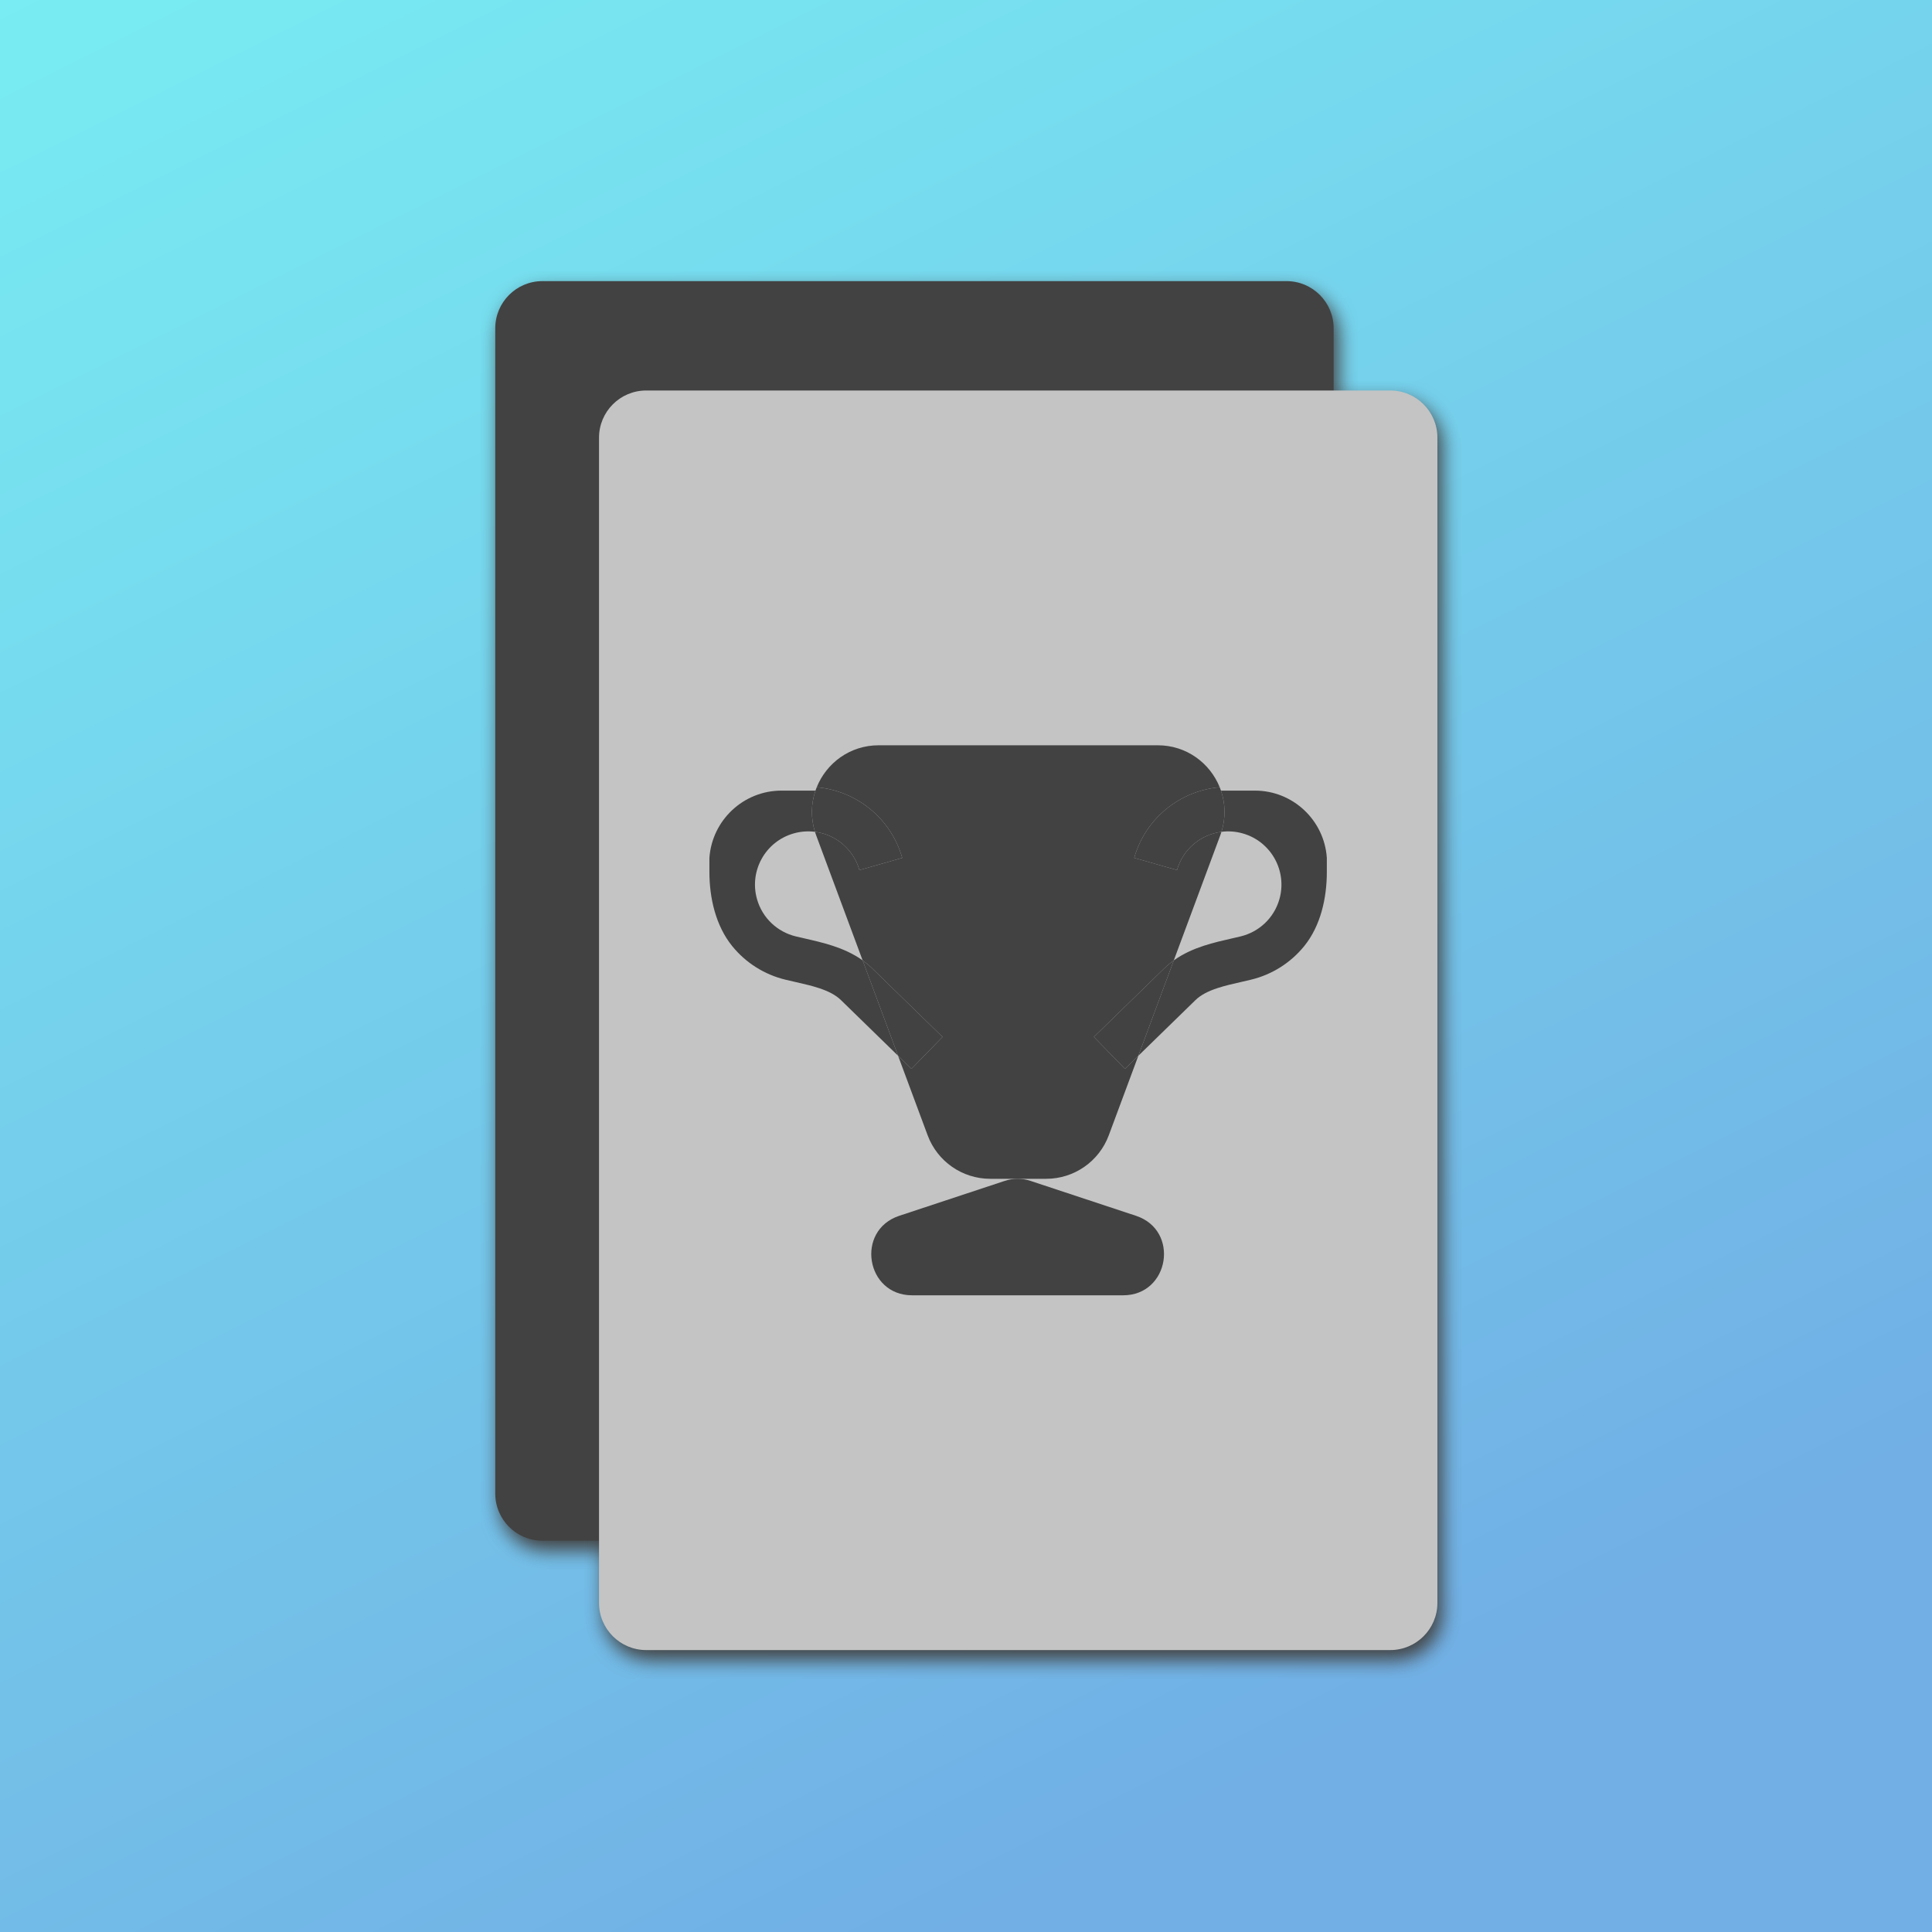
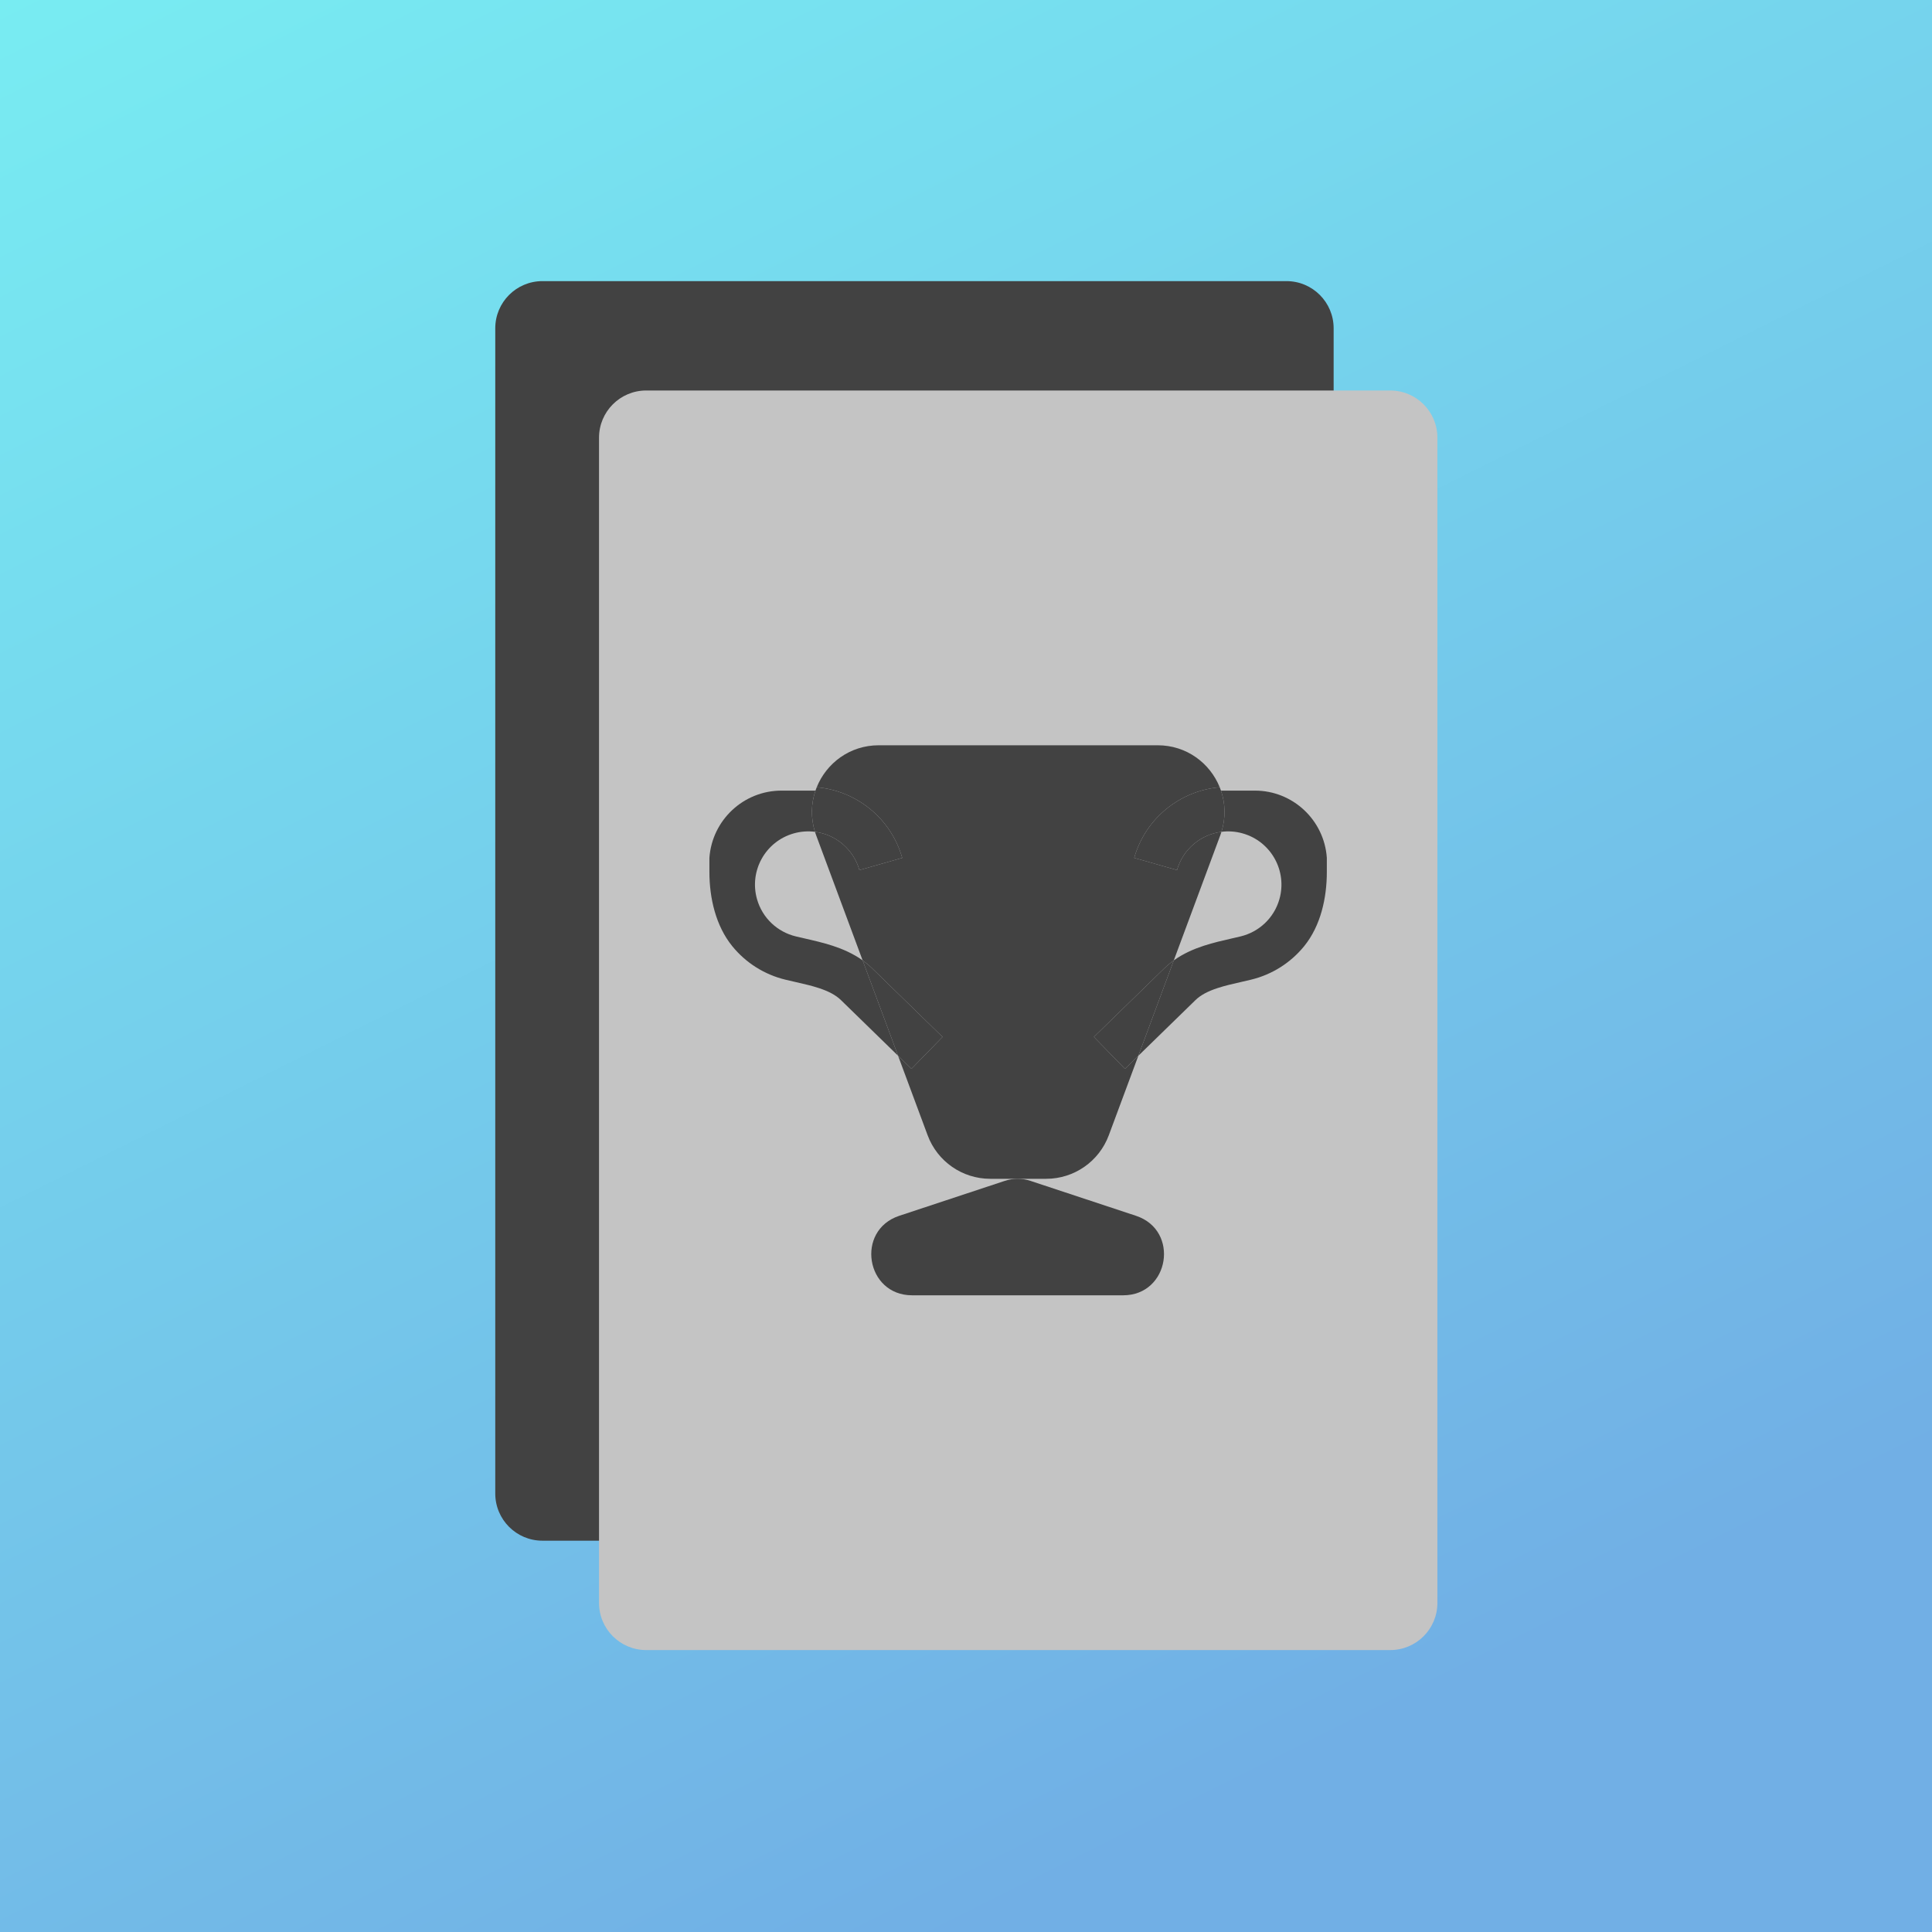
- <svg xmlns="http://www.w3.org/2000/svg" width="2048" height="2048" fill="none">
-   <path fill="url(#a)" d="M0 0h2048v2048H0z" />
-   <g filter="url(#b)">
-     <rect x="525" y="298" width="888.715" height="1335.2" rx="50" fill="#424242" />
-   </g>
-   <g filter="url(#c)">
-     <rect x="634.992" y="413.947" width="888.715" height="1335.2" rx="50" fill="#C4C4C4" />
-   </g>
-   <path d="M1065.15 1251.77a43.2 43.2 0 0 1 27.16 0l111.89 37.03c46.61 15.42 35.51 84.27-13.58 84.27H966.839c-49.093 0-60.19-68.85-13.584-84.27l111.895-37.03ZM911.019 922.311l45.383-12.9c-12.09-42.537-49.062-71.275-90.641-74.914a70.176 70.176 0 0 0-1.333 3.582c-4.63 13.548-5.218 28.693-.54 43.673 21.725 2.782 40.764 18.157 47.131 40.559Zm55.18 210.669 32.926-33.79-74.703-72.8a86.979 86.979 0 0 0-9.994-8.35l37.576 101.11 14.195 13.83Zm193.371-33.79 32.93 33.79 14.2-13.83 37.57-101.11c-3.44 2.47-6.8 5.24-9.99 8.35l-74.71 72.8Zm42.73-189.779 45.38 12.9c6.37-22.402 25.41-37.777 47.13-40.559 4.68-14.98 4.09-30.125-.54-43.673a74.145 74.145 0 0 0-1.33-3.582c-41.58 3.639-78.55 32.377-90.64 74.914Z" fill="#424242" />
-   <path d="M1109.02 1249.58c29.58 0 56.04-18.4 66.34-46.12l31.34-84.31-14.2 13.83-32.93-33.79 74.71-72.8c3.19-3.11 6.55-5.88 9.99-8.35l49.28-132.591c.46-1.23.88-2.463 1.26-3.697-21.72 2.782-40.76 18.157-47.13 40.559l-45.38-12.9c12.09-42.537 49.06-71.275 90.64-74.914-10.27-25.478-35.08-44.473-65.73-44.473H931.489c-30.651 0-55.46 18.995-65.728 44.473 41.579 3.639 78.551 32.377 90.641 74.914l-45.383 12.9c-6.367-22.402-25.406-37.777-47.131-40.559a73.293 73.293 0 0 0 1.263 3.697l49.277 132.591a86.979 86.979 0 0 1 9.994 8.35l74.703 72.8-32.926 33.79-14.195-13.83 31.335 84.31c10.304 27.72 36.761 46.12 66.341 46.12h59.34Z" fill="#424242" />
-   <path d="M1306.46 994.624c-9.49 2.161-20.51 4.668-30.59 7.986-10.38 3.41-21.41 8.12-31.6 15.43l-37.57 101.11 60.5-58.96c5.5-5.36 13.05-9.36 23.39-12.76 7.81-2.57 15.62-4.35 24.47-6.36h.02c3.49-.8 7.14-1.63 11.02-2.57 22.05-5.3 41.99-17.78 56.41-35.57 17.46-21.55 23.99-50.936 23.99-78.674v-14.897c-2.75-40.067-36.06-71.28-76.22-71.28h-36.01c4.63 13.548 5.22 28.693.54 43.673 7.35-.941 15-.442 22.57 1.711 29.98 8.519 47.37 39.726 38.85 69.701-5.77 20.284-21.92 34.842-41.16 39.466-2.65.639-5.55 1.299-8.61 1.994Zm-423.628 7.986c-10.086-3.318-21.1-5.825-30.595-7.986a748.31 748.31 0 0 1-8.612-1.994c-19.236-4.624-35.39-19.182-41.155-39.466-8.52-29.975 8.873-61.182 38.848-69.701a56.228 56.228 0 0 1 22.57-1.711c-4.678-14.98-4.09-30.125.54-43.673h-36.01c-40.191 0-73.557 31.191-76.418 71.28v14.897c0 27.738 6.73 57.124 24.192 78.674 14.415 17.79 34.356 30.27 56.406 35.57 3.88.94 7.534 1.77 11.026 2.57h.016c8.846 2.01 16.656 3.79 24.465 6.36 10.342 3.4 17.893 7.4 23.39 12.76l60.509 58.96-37.576-101.11c-10.191-7.31-21.22-12.02-31.596-15.43Z" fill="#424242" />
+ <svg xmlns="http://www.w3.org/2000/svg" width="2048" height="2048" viewBox="0 0 2048 2048" fill="none">
+   <rect width="2048" height="2048" fill="url(#paint0_linear_2997_5895)" />
+   <rect x="525" y="298" width="888.715" height="1335.2" rx="50" fill="#424242" />
+   <rect x="634.992" y="413.947" width="888.715" height="1335.2" rx="50" fill="#C4C4C4" />
+   <path d="M1065.15 1251.77C1073.97 1248.85 1083.49 1248.85 1092.31 1251.77L1204.2 1288.8C1250.81 1304.22 1239.71 1373.07 1190.62 1373.07H966.839C917.746 1373.07 906.649 1304.22 953.255 1288.8L1065.15 1251.77Z" fill="#424242" />
+   <path d="M911.019 922.311L956.402 909.411C944.312 866.874 907.34 838.136 865.761 834.497C865.285 835.677 864.84 836.872 864.428 838.079C859.798 851.627 859.21 866.772 863.888 881.752C885.613 884.534 904.652 899.909 911.019 922.311Z" fill="#424242" />
+   <path d="M966.199 1132.98L999.125 1099.19L924.422 1026.39C921.225 1023.28 917.874 1020.51 914.428 1018.04L952.004 1119.15L966.199 1132.98Z" fill="#424242" />
+   <path d="M1159.57 1099.19L1192.5 1132.98L1206.7 1119.15L1244.27 1018.04C1240.83 1020.51 1237.47 1023.28 1234.28 1026.39L1159.57 1099.19Z" fill="#424242" />
+   <path d="M1202.3 909.411L1247.68 922.311C1254.05 899.909 1273.09 884.534 1294.81 881.752C1299.49 866.772 1298.9 851.627 1294.27 838.079C1293.86 836.872 1293.41 835.677 1292.94 834.497C1251.36 838.136 1214.39 866.874 1202.3 909.411Z" fill="#424242" />
+   <path d="M1109.02 1249.58C1138.6 1249.58 1165.06 1231.18 1175.36 1203.46L1206.7 1119.15L1192.5 1132.98L1159.57 1099.19L1234.28 1026.39C1237.47 1023.28 1240.83 1020.51 1244.27 1018.04L1293.55 885.449C1294.01 884.219 1294.43 882.986 1294.81 881.752C1273.09 884.534 1254.05 899.909 1247.68 922.311L1202.3 909.411C1214.39 866.874 1251.36 838.136 1292.94 834.497C1282.67 809.019 1257.86 790.024 1227.21 790.024H931.489C900.838 790.024 876.029 809.019 865.761 834.497C907.34 838.136 944.312 866.874 956.402 909.411L911.019 922.311C904.652 899.909 885.613 884.534 863.888 881.752C864.273 882.986 864.694 884.219 865.151 885.449L914.428 1018.04C917.874 1020.51 921.225 1023.28 924.422 1026.39L999.125 1099.19L966.199 1132.98L952.004 1119.15L983.339 1203.46C993.643 1231.18 1020.1 1249.58 1049.68 1249.58H1109.02Z" fill="#424242" />
+   <path d="M1306.46 994.624C1296.97 996.785 1285.95 999.292 1275.87 1002.61C1265.49 1006.02 1254.46 1010.73 1244.27 1018.04L1206.7 1119.15L1267.2 1060.19C1272.7 1054.83 1280.25 1050.83 1290.59 1047.43C1298.4 1044.86 1306.21 1043.08 1315.06 1041.07L1315.06 1041.07L1315.08 1041.07C1318.57 1040.27 1322.22 1039.44 1326.1 1038.5C1348.15 1033.2 1368.09 1020.72 1382.51 1002.93C1399.97 981.38 1406.5 951.994 1406.5 924.256V909.359V909.359C1403.75 869.292 1370.44 838.079 1330.28 838.079V838.079H1294.27C1298.9 851.627 1299.49 866.772 1294.81 881.752C1302.16 880.811 1309.81 881.31 1317.38 883.463C1347.36 891.982 1364.75 923.189 1356.23 953.164C1350.46 973.448 1334.31 988.006 1315.07 992.63C1312.42 993.269 1309.52 993.929 1306.46 994.624Z" fill="#424242" />
+   <path d="M882.832 1002.61C872.746 999.292 861.732 996.785 852.237 994.624C849.182 993.929 846.284 993.269 843.625 992.63C824.389 988.006 808.235 973.448 802.47 953.164C793.95 923.189 811.343 891.982 841.318 883.463C848.891 881.31 856.543 880.811 863.888 881.752C859.21 866.772 859.798 851.627 864.428 838.079H828.418V838.079C788.227 838.079 754.861 869.27 752 909.359V909.359V924.256C752 951.994 758.73 981.38 776.192 1002.93C790.607 1020.72 810.548 1033.2 832.598 1038.5C836.478 1039.44 840.132 1040.27 843.624 1041.07L843.637 1041.07L843.64 1041.07C852.486 1043.08 860.296 1044.86 868.105 1047.43C878.447 1050.83 885.998 1054.83 891.495 1060.19L952.004 1119.15L914.428 1018.04C904.237 1010.73 893.208 1006.02 882.832 1002.61Z" fill="#424242" />
  <defs>
-     <filter id="b" x="510" y="288" width="928.715" height="1375.2" filterUnits="userSpaceOnUse" color-interpolation-filters="sRGB">
-       <feFlood flood-opacity="0" result="BackgroundImageFix" />
-       <feColorMatrix in="SourceAlpha" values="0 0 0 0 0 0 0 0 0 0 0 0 0 0 0 0 0 0 127 0" result="hardAlpha" />
-       <feOffset dx="5" dy="10" />
-       <feGaussianBlur stdDeviation="10" />
-       <feColorMatrix values="0 0 0 0 0.259 0 0 0 0 0.259 0 0 0 0 0.259 0 0 0 1 0" />
-       <feBlend in2="BackgroundImageFix" result="effect1_dropShadow_2997:5895" />
-       <feBlend in="SourceGraphic" in2="effect1_dropShadow_2997:5895" result="shape" />
-     </filter>
-     <filter id="c" x="619.992" y="403.947" width="928.715" height="1375.2" filterUnits="userSpaceOnUse" color-interpolation-filters="sRGB">
-       <feFlood flood-opacity="0" result="BackgroundImageFix" />
-       <feColorMatrix in="SourceAlpha" values="0 0 0 0 0 0 0 0 0 0 0 0 0 0 0 0 0 0 127 0" result="hardAlpha" />
-       <feOffset dx="5" dy="10" />
-       <feGaussianBlur stdDeviation="10" />
-       <feColorMatrix values="0 0 0 0 0.259 0 0 0 0 0.259 0 0 0 0 0.259 0 0 0 1 0" />
-       <feBlend in2="BackgroundImageFix" result="effect1_dropShadow_2997:5895" />
-       <feBlend in="SourceGraphic" in2="effect1_dropShadow_2997:5895" result="shape" />
-     </filter>
-     <linearGradient id="a" x1="0" y1="0" x2="1024" y2="2048" gradientUnits="userSpaceOnUse">
+     <linearGradient id="paint0_linear_2997_5895" x1="0" y1="0" x2="1024" y2="2048" gradientUnits="userSpaceOnUse">
      <stop stop-color="#78ECF2" />
      <stop offset="1" stop-color="#71AFE5" />
    </linearGradient>
  </defs>
</svg>
